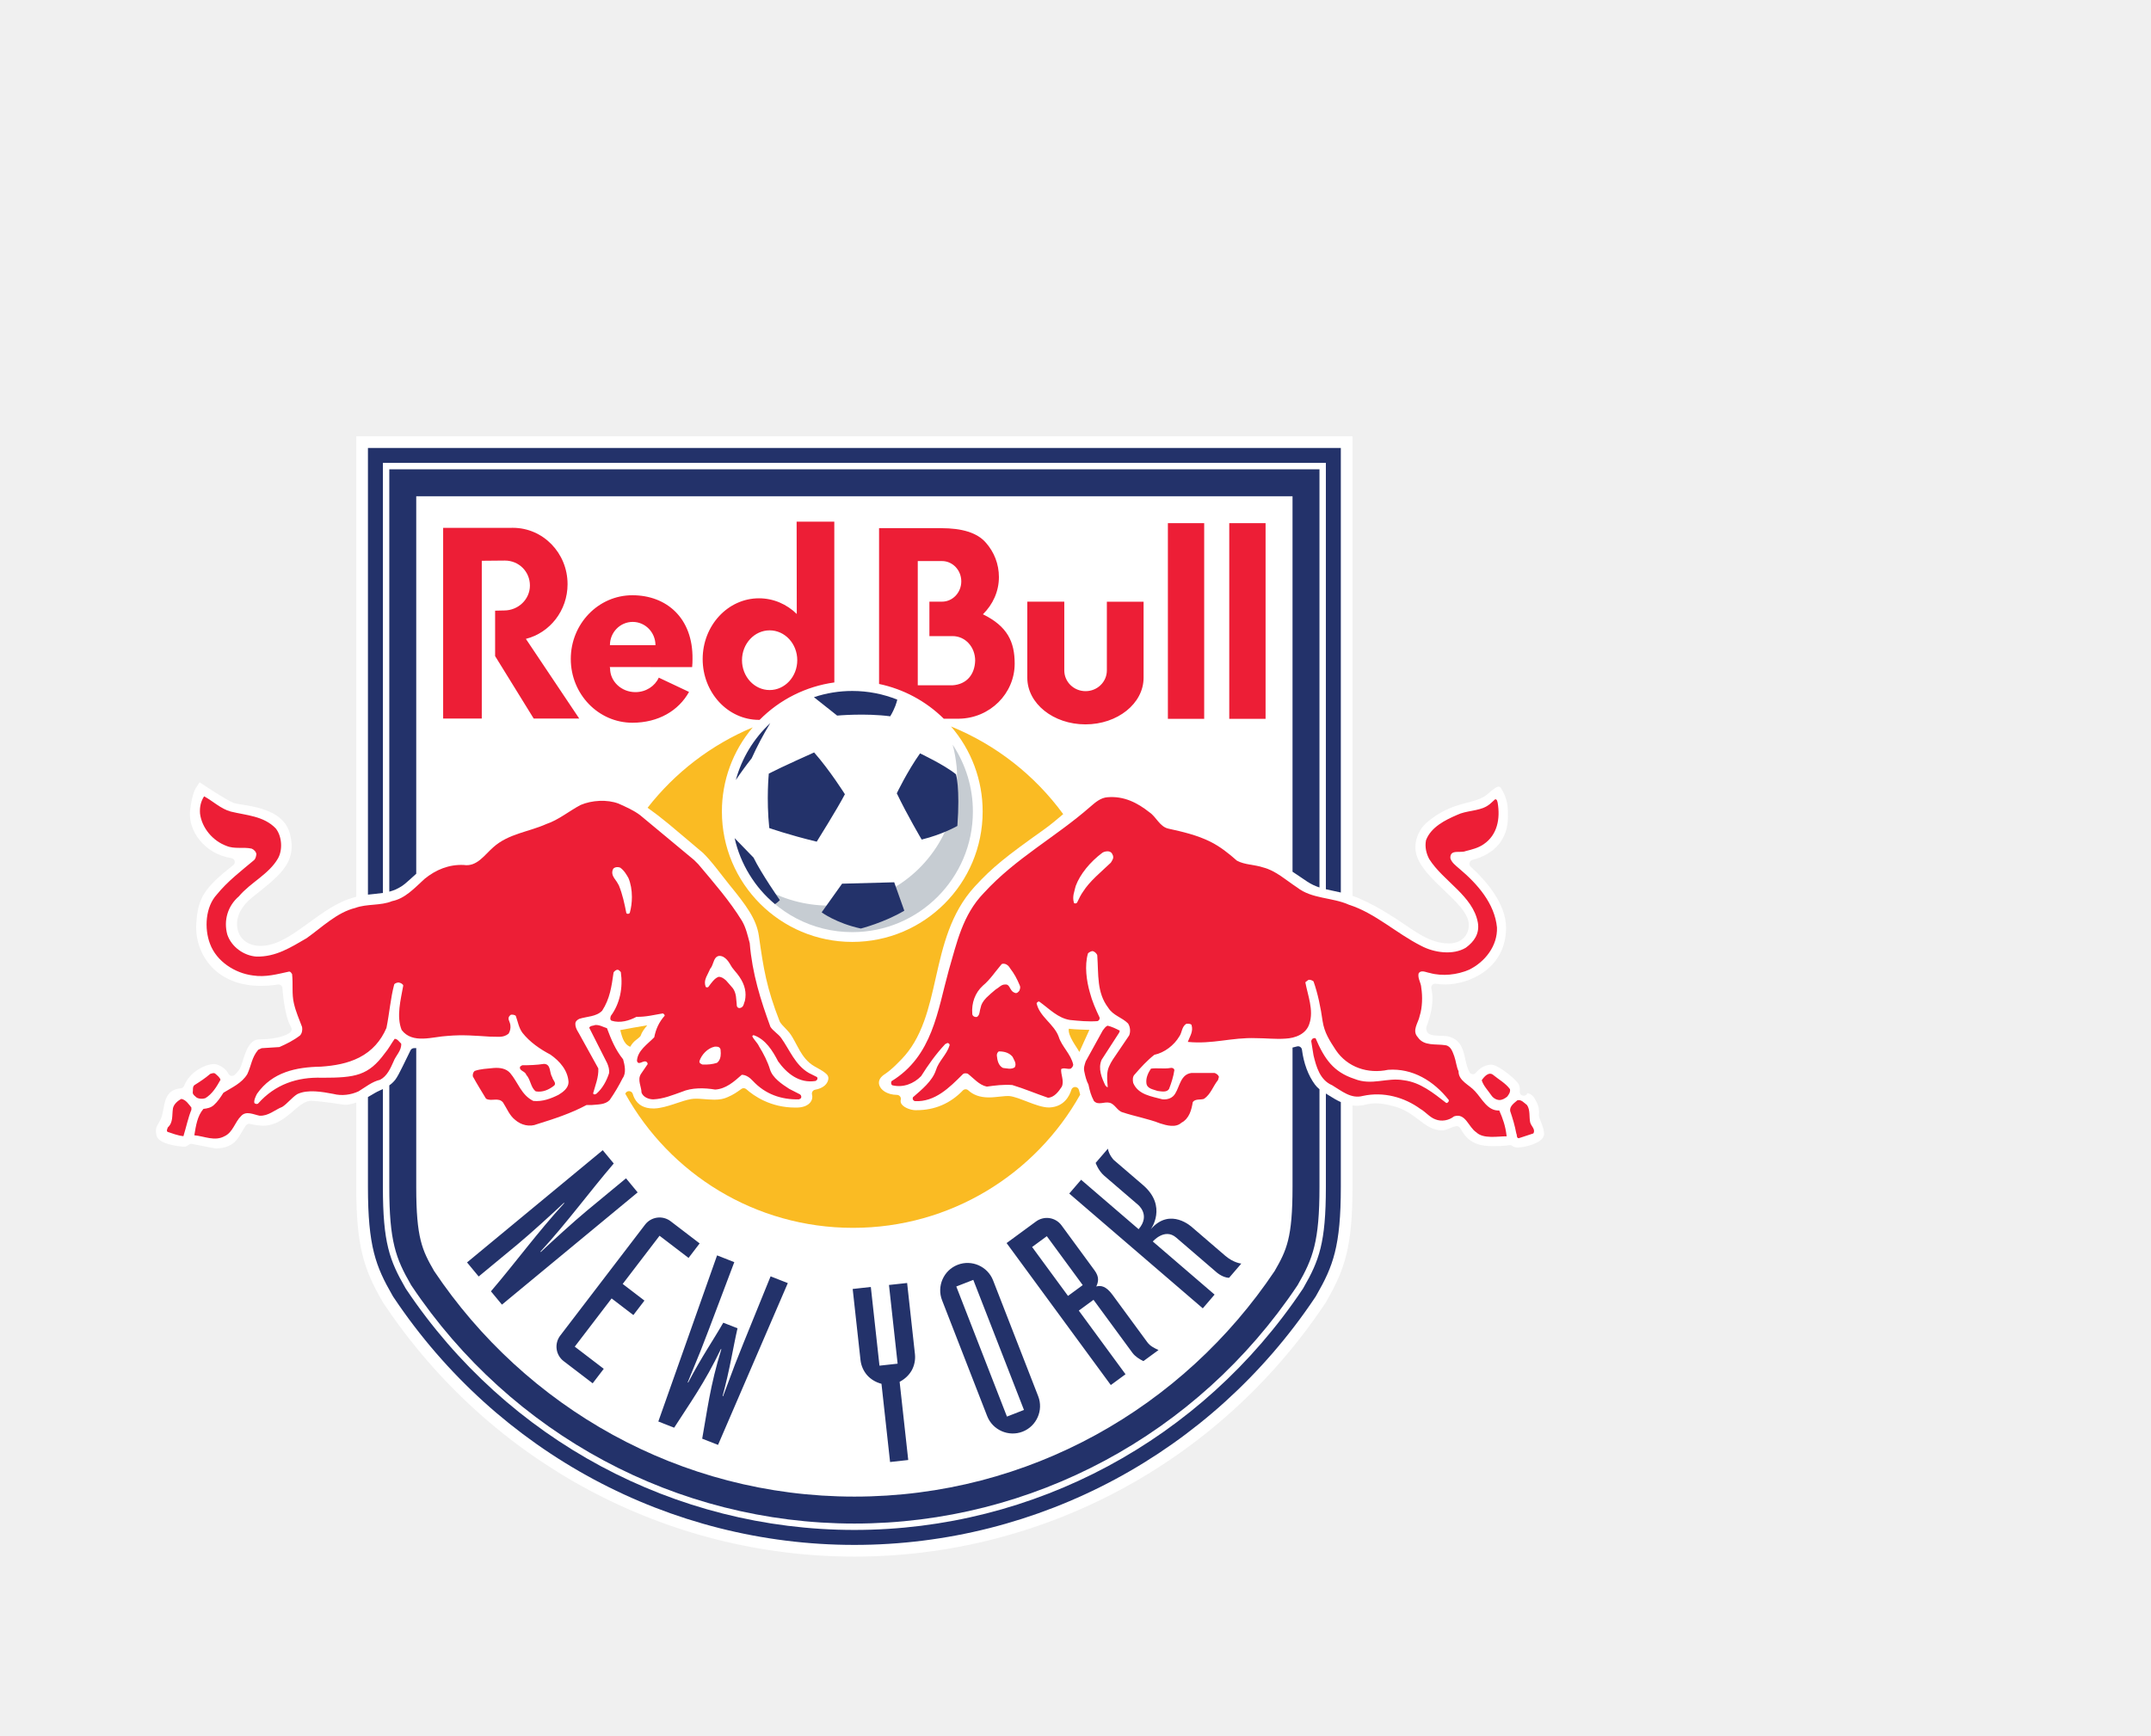
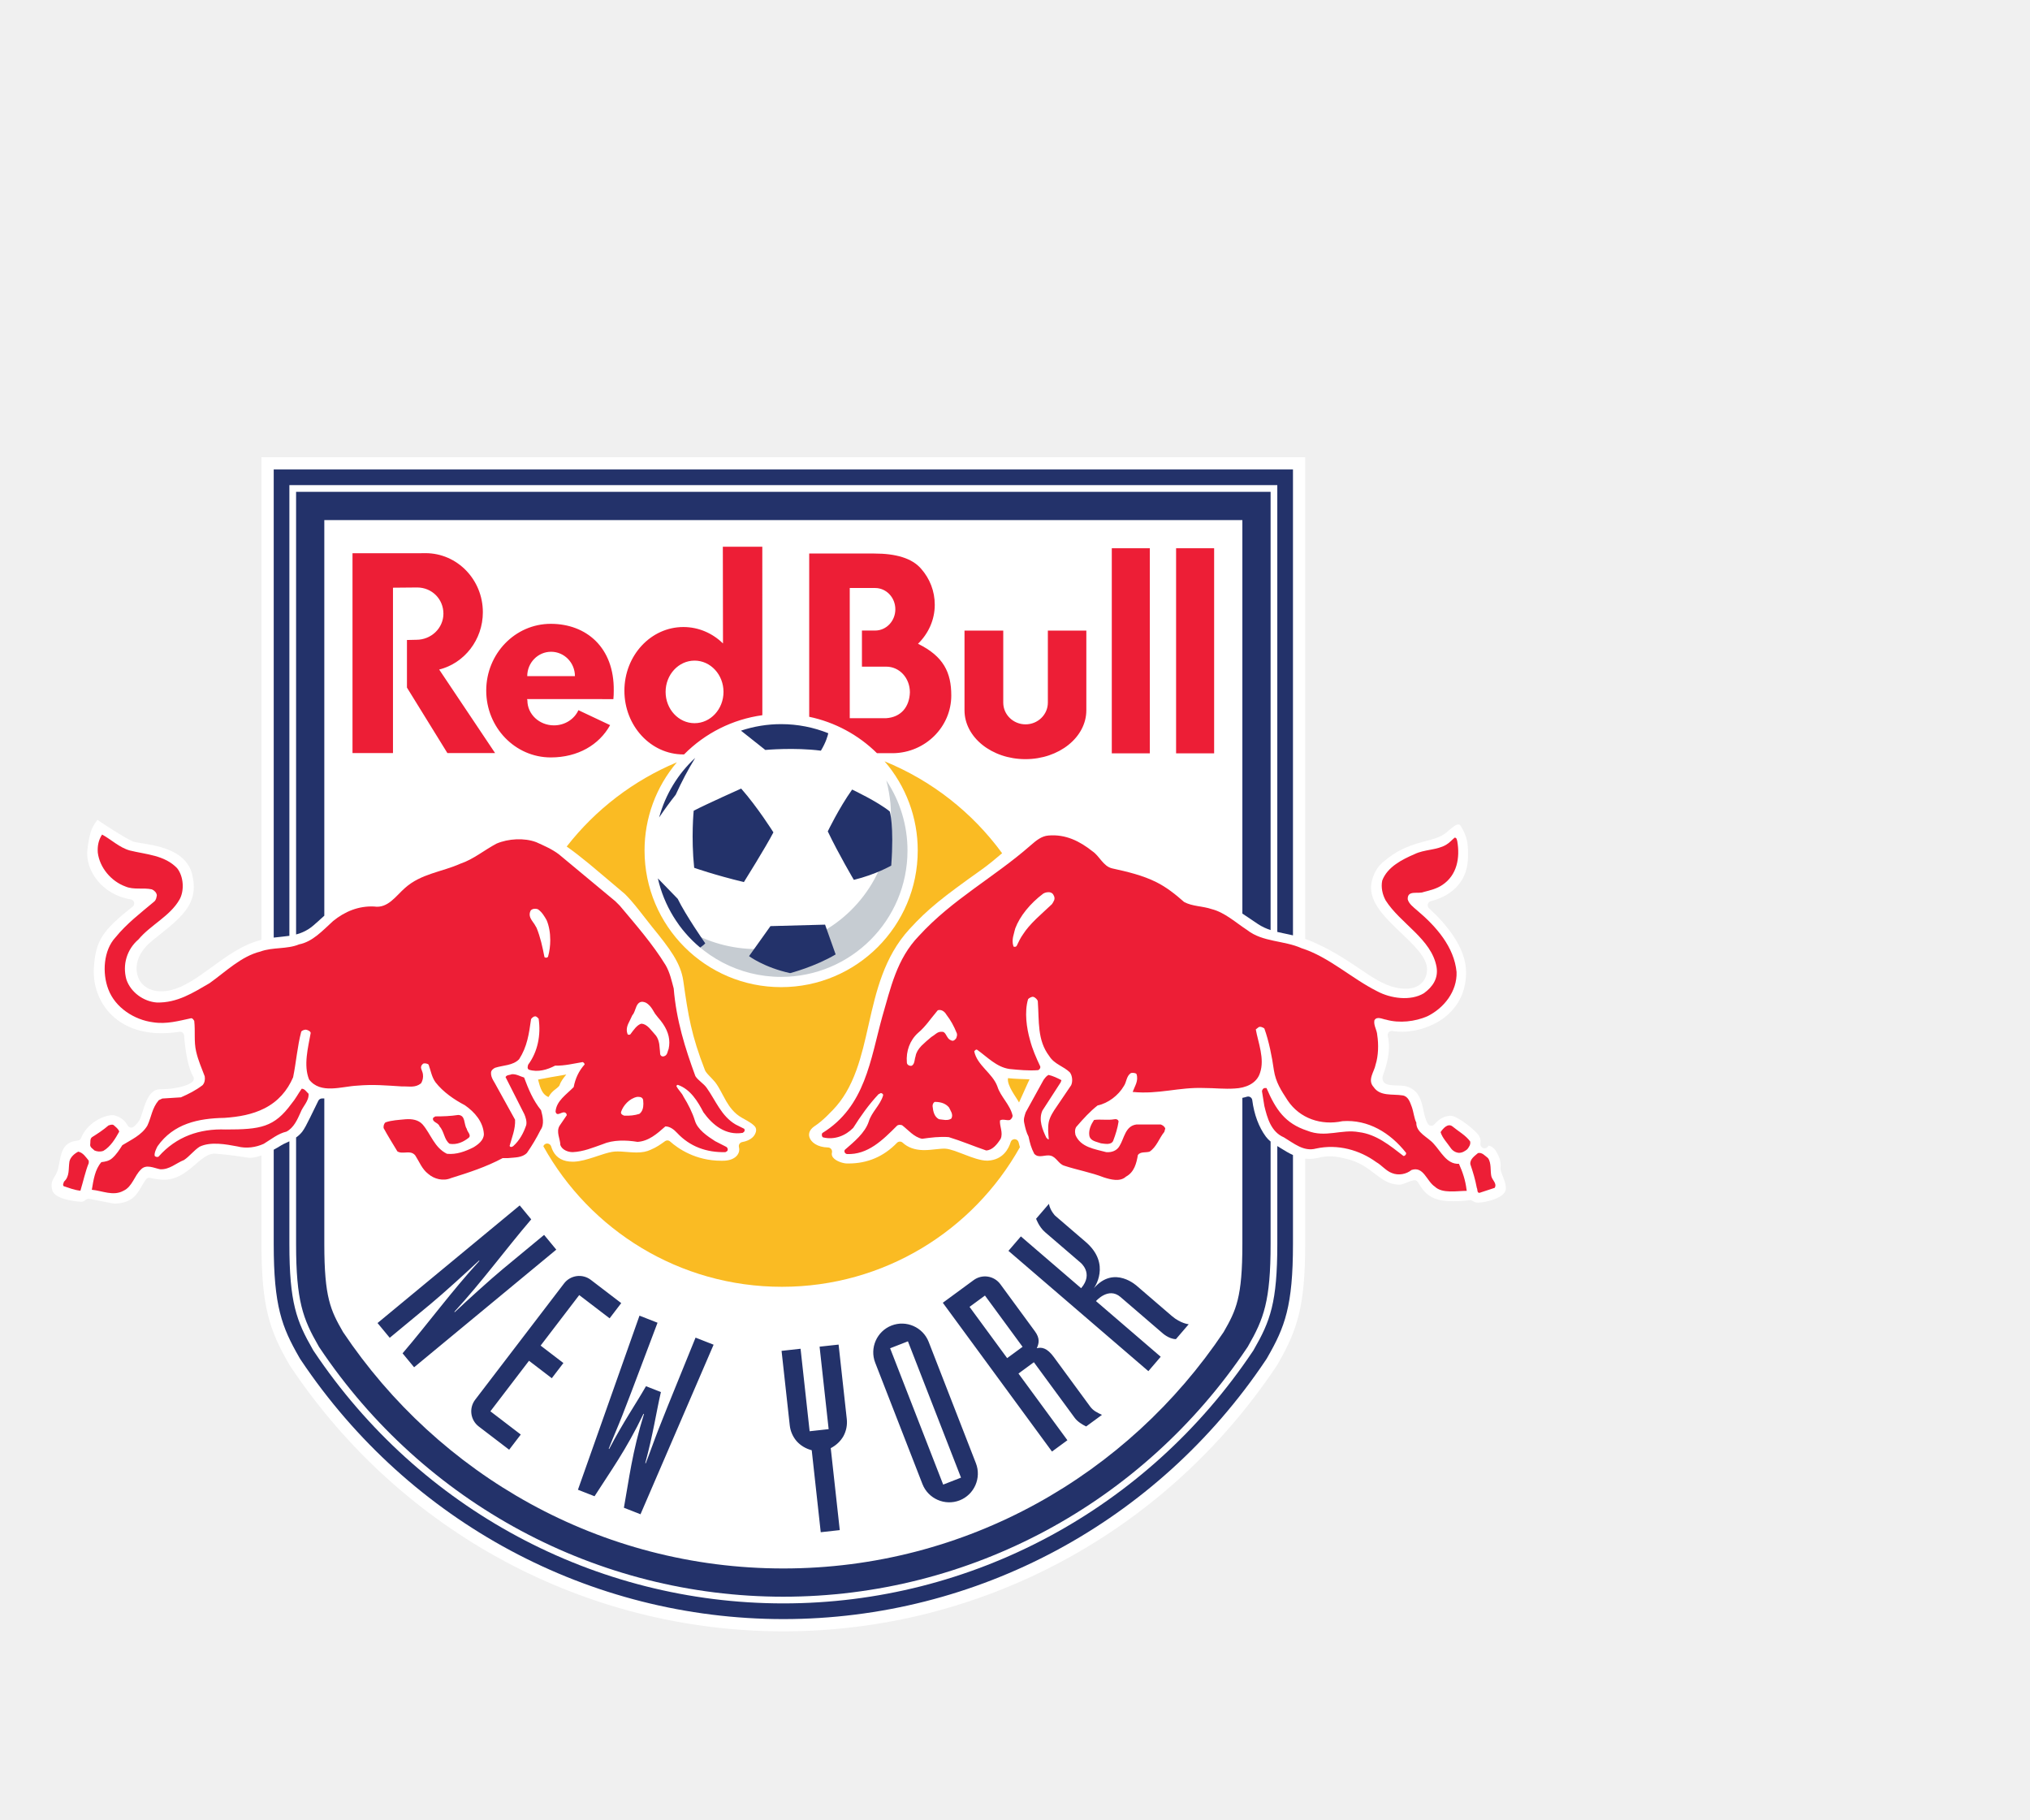
- <svg xmlns="http://www.w3.org/2000/svg" height="2018" viewBox="-10.041 -88.962 395.038 353.986" width="2500">
+ <svg xmlns="http://www.w3.org/2000/svg" viewBox="-10.041 -88.962 395.038 353.986">
  <path d="m282.877 141.316a11.584 11.584 0 0 0 -.39-1.204l-.123-.322c-.1-.263-.195-.517-.293-.8-.039-.127-.08-.251-.102-.356a.824.824 0 0 1 -.015-.232c.134-1.507-.244-2.29-.834-3.313-.457-.8-1.1-1.113-1.529-1.133a.767.767 0 0 1 -.737.51c-.046 0-.09-.004-.137-.01-.424-.065-.717-.485-.668-.91.012-.102.024-.21.03-.331.011-.401-.077-.76-.277-1.133-.505-.947-4.152-3.95-5.538-3.95-1.123 0-2.3.615-3.154 1.648a.79.79 0 0 1 -.694.288.797.797 0 0 1 -.627-.415 5.57 5.57 0 0 1 -.322-.722c-.249-.66-.395-1.33-.537-1.98l-.107-.498c-.389-1.689-.955-3.39-3.21-4.047a3.661 3.661 0 0 0 -.71-.118c-.244-.026-.51-.036-.782-.043l-.205-.005c-.454-.01-.922-.023-1.386-.088-.925-.135-1.543-.437-1.543-1.474 0-.09.015-.178.044-.263l.25-.712c.182-.52.446-1.322.653-2.278.389-1.772.418-3.396.09-4.827a.788.788 0 0 1 .196-.721.792.792 0 0 1 .7-.247c.928.14 1.682.152 1.892.152 4.809 0 12.444-3.139 12.444-11.57 0-4.841-3.925-9.446-7.213-12.457a.803.803 0 0 1 .337-1.366c4.68-1.22 7.257-4.334 7.257-8.765v-.296c.002-.692.005-1.476-.134-2.319-.193-1.177-.63-2.265-1.323-3.326a.496.496 0 0 0 -.452-.236c-.1 0-.169.02-.195.026-.186.05-.386.174-.522.264-.435.287-1.065.823-1.568 1.258-.57.489-1.257.851-2.22 1.174-.587.195-1.194.357-1.844.528-.34.087-.686.179-1.05.282-2.228.625-4.664 1.53-7.374 3.914-1.237 1.092-2.096 2.907-2.18 4.627-.075 1.445.462 2.936 1.648 4.564 1.023 1.417 2.383 2.75 3.806 4.105l.505.482c.517.494 1.03.985 1.518 1.472a24.938 24.938 0 0 1 1.755 1.9c1.128 1.387 1.656 2.527 1.656 3.587 0 2.262-1.62 3.784-4.075 3.784-2.712-.02-4.799-1.062-7.7-2.98-.443-.295-.896-.6-1.363-.915-.964-.65-1.96-1.322-3.068-2.014-2.011-1.254-3.867-2.252-5.846-3.135a20.917 20.917 0 0 0 -1.66-.658v-93.712h-203.109v93.9a16.57 16.57 0 0 0 -3.024 1.078c-1.365.642-2.741 1.464-4.47 2.664a92.839 92.839 0 0 0 -2.199 1.578c-.644.467-1.279.93-1.911 1.372-2.85 1.997-5.292 3.324-7.942 3.324-2.616 0-4.474-1.53-4.73-3.899-.221-2.09.846-4.2 3.008-5.949l1.193-.955c.884-.71 1.717-1.377 2.47-2.021 1.256-1.078 2.111-1.948 2.77-2.812 1.626-2.138 2.038-4.338 1.34-7.132-.63-2.513-2.561-4.223-5.908-5.227-1.195-.362-2.41-.58-3.547-.764l-.395-.063c-.35-.055-.668-.108-.94-.158-.367-.067-.622-.132-.772-.194-1.815-.808-5.761-3.448-6.552-3.98l-.322-.217-.22.32c-.721 1.035-1.29 1.855-1.721 5.452-.475 3.971 2.797 8.817 8.431 9.705a.8.8 0 0 1 .37 1.42c-5.96 4.687-7.23 6.698-7.544 11.965-.193 3.265.947 6.466 3.137 8.788 2.39 2.535 5.852 3.874 10.019 3.874 1.11 0 2.28-.095 3.482-.282a.785.785 0 0 1 .619.163.788.788 0 0 1 .302.565c.278 3.664.942 6.643 1.772 7.974a.803.803 0 0 1 -.134 1.012c-.258.235-.663.467-1.175.664-1.272.499-3.2.806-5.121.806-1.2 0-2.092.822-2.81 2.592-.233.574-.422 1.186-.61 1.78l-.053.166c-.095.302-.184.58-.274.825-.083.229-.17.439-.263.612-.24.427-.595.847-1.087 1.282a.8.8 0 0 1 -.53.2c-.045 0-.093 0-.135-.01a.81.81 0 0 1 -.565-.4c-.587-1.06-1.515-1.735-2.752-2.006l-.027-.002h-.125c-1.83 0-4.992 1.545-6.157 4.449a.798.798 0 0 1 -.652.494l-.145.019c-1.46.151-2.378.83-2.898 2.129-.217.551-.346 1.167-.449 1.703l-.078.396c-.082.449-.17.9-.284 1.342a4.248 4.248 0 0 1 -.408 1.01c-.093.172-.188.325-.275.474-.068.113-.135.22-.192.323-.325.595-.49 1.205-.23 2.245.118.476.494.886 1.117 1.223.46.252 1.057.466 1.772.64 1.27.31 2.528.407 2.77.407.175 0 .347-.049.517-.146.123-.066.238-.159.372-.26.145-.109.34-.18.53-.18.04 0 .083.005.123.01l.592.112c.488.093 1.095.215 1.698.337l.097.022c.578.115 1.148.227 1.61.315a14 14 0 0 0 .637.11c.187.027.332.042.42.042h.005c2.516-.123 3.58-1.099 4.284-2.039.198-.266.375-.544.55-.837l.284-.486.215-.361c.205-.354.41-.676.636-.984a.802.802 0 0 1 .647-.327c.067 0 .138.01.208.025.288.078.577.132.822.176.585.1 1.117.15 1.345.166.167.012.327.017.487.017 2.382 0 4.157-1.328 5.63-2.573l.48-.41c.23-.193.449-.388.669-.57.295-.243.682-.561 1.085-.826.715-.476 1.319-.696 1.907-.696l.144.005c.573.034 2.725.19 6.377.771.155.022.315.034.477.034.612 0 1.352-.158 2.207-.47v17.24c0 12.097 1.555 16.752 5.275 23.223l.21.361.232.349c21.57 32.201 57.399 51.428 95.84 51.428 38.439 0 74.264-19.224 95.84-51.425l.232-.347.21-.366c3.715-6.466 5.27-11.121 5.27-23.223v-16.615c.27.033.545.05.828.05.605 0 1.23-.08 1.857-.239a8.11 8.11 0 0 1 2.065-.258c.354 0 .703.024 1.038.058.895.098 1.691.297 2.336.459l.168.044c1.047.26 2.038.673 3.029 1.264.815.488 1.504 1.01 2.168 1.516l.178.134c1.318 1.001 2.685 2.036 4.594 2.036.07 0 .149-.002.23-.005a1.49 1.49 0 0 0 .336-.063c.105-.03.23-.068.368-.117.26-.093.57-.218.877-.342.3-.115.637-.25 1.023-.325a.801.801 0 0 1 .817.337c.098.144.198.305.305.476.19.312.386.632.638.954.734.948 2.074 2.217 5.204 2.295.285.008.559.01.822.01 1.628 0 2.632-.125 3.08-.2.047-.01.088-.01.135-.01.16 0 .32.046.456.144.332.229.686.341 1.077.341.842 0 2.092-.254 3.11-.63.6-.219 1.096-.475 1.464-.746.479-.357.757-.752.823-1.172.051-.317.017-.693-.1-1.16" fill="#fff" />
  <path d="m236.294 132.189c-1.372-1.86-2.29-4.32-2.646-7.108a.803.803 0 0 0 -1.035-.661 8.84 8.84 0 0 1 -.889.226v28.433c0 10.435-1.213 12.893-3.646 17.13-18.598 27.759-50.033 46-85.68 46-35.648 0-67.085-18.241-85.681-46-2.431-4.237-3.647-6.695-3.647-17.13v-28.325c-.07.002-.146.007-.215.007h-.224a.807.807 0 0 0 -.72.437c-.353.713-.702 1.425-1.03 2.104l-.595 1.217c-.548 1.111-1.11 2.21-1.526 2.732a5.756 5.756 0 0 1 -1.183 1.104v20.724c0 11.091 1.334 14.572 4.376 19.864l.095.166.105.156c20.319 30.332 54.055 48.44 90.246 48.44 36.19 0 69.927-18.108 90.245-48.44l.105-.156.093-.161c3.044-5.295 4.377-8.773 4.377-19.87v-19.933a5.262 5.262 0 0 1 -.925-.956m-184.366-41.949.295-.272c.276-.253.56-.51.847-.766v-76.975h178.654v76.561c.55.363 1.095.729 1.624 1.088.473.324.942.639 1.39.939.835.55 1.642.909 2.48 1.183v-85.264h-189.64v86.12a8.38 8.38 0 0 0 2.473-1.078c.534-.346 1.093-.823 1.878-1.536" fill="#23326a" />
  <path d="m46.272 93.117v-87.689h192.25v86.932c.342.082.69.159 1.053.234l.375.079c.523.108 1.067.227 1.621.357v-90.647h-198.346v91.08c.465-.058.922-.103 1.371-.147a34.477 34.477 0 0 0 1.676-.198m192.411 41.004c-.054-.033-.106-.068-.16-.1v19.057c0 11.414-1.387 15.017-4.55 20.518l-.115.203-.132.193c-20.56 30.692-54.702 49.014-91.327 49.014-36.626 0-70.77-18.322-91.33-49.014l-.131-.196-.115-.2c-3.165-5.507-4.551-9.109-4.551-20.518v-19.977c-.22.105-.436.204-.638.298l-.094.044a6.706 6.706 0 0 0 -.813.415c-.51.316-1.014.61-1.502.876v18.344c0 12.09 1.587 16.174 4.956 22.037l.168.293.187.28c21.129 31.54 56.217 50.37 93.863 50.37s72.732-18.83 93.86-50.37l.186-.28.169-.293c3.368-5.859 4.957-9.945 4.957-22.037v-17.311c-.855-.385-1.624-.861-2.309-1.29-.19-.124-.386-.238-.579-.356" fill="#23326a" />
  <path d="m186.115 120.809c-.24 1.443 1.616 3.713 2.148 4.736.259-.522 1.814-4.075 2.048-4.507-.759-.045-2.826-.06-4.196-.229m-89.418 3.677c.737-1.314 1.555-1.519 2.1-2.192.312-.899.75-1.419 1.363-2.189-1.483.225-4.303.76-5.495.98.272.85.532 2.817 2.032 3.4" fill="#fabb23" />
  <path d="m188.417 134.19a17.209 17.209 0 0 1 -.237-.89.797.797 0 0 0 -.752-.616h-.029a.791.791 0 0 0 -.761.564c-.391 1.272-1.475 3.432-4.375 3.608-.07.005-.139.008-.212.008-1.294 0-2.99-.647-4.113-1.076l-.515-.198a57.855 57.855 0 0 0 -1.672-.623c-.77-.259-1.328-.395-1.76-.432a3.653 3.653 0 0 0 -.34-.012c-.165 0-.341.01-.524.022-.33.025-.674.061-1.038.1-.71.078-1.493.166-2.277.166h-.178c-1.68-.034-2.995-.508-4.015-1.445a.795.795 0 0 0 -.542-.215.804.804 0 0 0 -.574.25c-2.568 2.66-5.73 4.012-9.412 4.012h-.332c-.764-.02-2.124-.439-2.693-1.171a1.067 1.067 0 0 1 -.21-.96.802.802 0 0 0 -.762-.984c-2.084-.034-3.321-1.03-3.621-1.996-.232-.757.085-1.492.898-2.075l.2-.139c.29-.203.632-.437 1.086-.813.679-.559 1.462-1.31 2.397-2.29 1.93-2.016 3.38-4.476 4.56-7.725 1.008-2.774 1.692-5.804 2.35-8.73l.1-.439c1.37-6.027 2.915-12.865 7.846-18.248 3.644-3.981 6.432-6.174 14.128-11.648 1.311-.932 2.636-2.045 3.934-3.149a53.239 53.239 0 0 0 -22.877-17.88 26.473 26.473 0 0 1 6.455 17.355c0 14.68-11.9 26.582-26.582 26.582-14.68 0-26.58-11.902-26.58-26.582a26.472 26.472 0 0 1 6.29-17.165 53.229 53.229 0 0 0 -21.44 16.39c1.377.974 2.704 1.997 4.323 3.327 1.094.9 2.287 1.913 3.69 3.104.986.837 2.079 1.765 3.316 2.807.73.713 1.657 1.77 2.784 3.2.373.47.738.94 1.09 1.394.513.66.99 1.283 1.42 1.805 3.449 4.224 5.576 7.036 6.07 10.51.95 6.76 1.573 10.606 4.225 17.39.05.127.153.292.303.48.142.188.322.385.515.582l.602.633c.207.217.408.44.575.647.427.56.793 1.201 1.092 1.76l.278.525c.24.451.487.913.752 1.37.613 1.046 1.507 2.36 3.012 3.21 1.585.887 1.902 1.073 2.445 1.581.253.239.375.517.372.85-.008.492-.295 1.063-.737 1.451-.484.433-1.15.726-1.97.872a.797.797 0 0 0 -.632.99c.14.536.035 1.08-.303 1.53-.505.678-1.44 1.073-2.626 1.112-.173.005-.343.005-.51.005-4.997 0-8.386-2.35-9.964-3.749a.798.798 0 0 0 -.53-.205.778.778 0 0 0 -.468.154l-.212.154c-.58.415-1.447 1.044-2.571 1.506-.773.368-1.63.532-2.738.532-.397 0-.785-.022-1.15-.046-.26-.015-.52-.037-.777-.057a49.137 49.137 0 0 0 -1.145-.083 14.433 14.433 0 0 0 -.606-.014c-.426 0-.789.027-1.106.085-.9.161-1.861.483-2.882.822l-.677.226c-1.188.382-2.562.802-3.802.854-.102.002-.2.005-.298.005-1.812 0-3.094-.686-3.811-2.038a5.157 5.157 0 0 1 -.372-.926.79.79 0 0 0 -.692-.563.398.398 0 0 0 -.079-.008.788.788 0 0 0 -.704.431c-.016.032-.033.06-.05.092 9.053 16.312 26.448 27.353 46.426 27.353 19.9 0 37.235-10.957 46.317-27.164l-.016-.051" fill="#fabb23" />
  <path d="m83.922 30.149c0-6.344-4.994-11.485-11.155-11.485-.188 0-1.05.002-1.235.013h-12.975v38.883h7.876v-32.175l4.696-.043c2.91 0 5.119 2.279 5.119 5.09 0 2.81-2.36 5.086-5.266 5.086l-1.83.042v9.261l7.869 12.739h9.283l-10.881-16.25c4.88-1.228 8.5-5.76 8.5-11.161" fill="#ed1e36" />
  <path d="m92.56 42.594c0-2.619 2.078-4.744 4.642-4.744 2.562 0 4.64 2.125 4.64 4.744zm4.574-10.18c-6.933 0-12.555 5.816-12.555 12.992s5.624 13.003 12.559 13.003c5.29 0 9.42-2.45 11.549-6.284l-6.168-2.91c-.785 1.736-2.62 2.955-4.76 2.955-2.856 0-5.169-2.17-5.169-4.844 0-.172-.07-.102-.05-.27l16.783.008a16.17 16.17 0 0 0 .072-1.632c.115-8.407-5.326-13.018-12.261-13.018m22.352 13.245c0-3.362 2.524-6.087 5.634-6.087 3.112 0 5.633 2.724 5.633 6.087 0 3.362-2.521 6.087-5.633 6.087-3.11 0-5.634-2.725-5.634-6.087m18.826 4.535-.008-32.782h-7.681l.03 18.821c-2.034-1.992-4.749-3.196-7.71-3.196-6.338 0-11.476 5.548-11.476 12.395 0 6.843 5.138 12.393 11.475 12.393.047 0 .092-.004.138-.005a26.504 26.504 0 0 1 15.232-7.626m80.514 7.423h7.404v-39.906h-7.404zm-24.954-9.871c0 2.334-1.942 4.226-4.34 4.226s-4.34-1.891-4.34-4.226v-14.018h-7.54v15.508c0 5.252 5.307 9.508 11.854 9.508 6.546 0 11.853-4.256 11.853-9.508v-15.507h-7.487zm-31.468 3.029h-7.084v-25.33h4.943c2.17 0 3.93 1.852 3.93 4.139 0 2.284-1.76 4.138-3.93 4.138h-2.57v7.023h4.71c2.632 0 4.621 2.235 4.621 5.004-.095 2.864-1.76 4.84-4.62 5.026m6.2-14.48c2.023-1.989 3.26-4.656 3.26-7.588 0-2.658-.968-5.096-2.662-7.014-1.765-2.049-4.892-2.957-9.117-2.957h-12.655v31.766a26.52 26.52 0 0 1 13.19 7.084h3.155c6.263-.107 11.303-5.119 11.303-11.23 0-4.449-1.483-7.619-6.475-10.06m37.711 21.321h7.4v-39.906h-7.4z" fill="#ed1e36" />
  <path d="m121.993 90.858c7.748 5.6 18.675 6.487 27.215 1.897a26.114 26.114 0 0 0 14.038-25.35c-.161-1.548-.408-3.053-.813-4.517a24.497 24.497 0 0 1 4.125 13.633c0 13.576-11.008 24.587-24.59 24.587-8.228 0-15.512-4.042-19.975-10.25" fill="#c6ccd2" />
  <path d="m134.72 82.662c-5.746-1.388-9.674-2.778-9.674-2.778-.619-5.936-.094-11.105-.094-11.105 2.486-1.295 9.238-4.312 9.238-4.312 3.21 3.642 6.275 8.522 6.275 8.522-1.486 2.874-5.745 9.673-5.745 9.673m-9.476-24.165a66.485 66.485 0 0 0 -3.79 7.167 70.337 70.337 0 0 0 -3.227 4.427 24.59 24.59 0 0 1 7.017-11.594m25.8 14.302s2.153-4.497 4.74-8.139c0 0 4.98 2.345 7.325 4.263 0 0 .86 2.678.286 10.53 0 0-2.97 1.724-7.276 2.778 0 0-2.922-4.93-5.076-9.432m-11.153 18.431 10.628-.287 2.057 5.793c-4.02 2.393-8.856 3.64-8.856 3.64-5.073-1.105-7.994-3.305-7.994-3.305zm2.08-39.299c3.243 0 6.34.63 9.172 1.77-.098.453-.441 1.751-1.437 3.396-5.124-.67-10.82-.143-10.82-.143l-4.735-3.754a24.58 24.58 0 0 1 7.818-1.269m-15.754 43.468a24.574 24.574 0 0 1 -8.233-13.459c1.314 1.362 3.859 3.976 3.859 3.976 1.532 3.163 5.362 8.666 5.362 8.666-.275.305-.708.626-.988.817m-62.786 73.058 2.373 2.87 8.018-6.634c2.442-2.022 7.17-6.322 9.369-8.402l.064.079c-5.456 5.946-9.976 12.165-14.952 17.98l2.245 2.714 27.667-22.886-2.372-2.871-8.022 6.639c-2.44 2.016-7.17 6.322-9.367 8.397l-.066-.078c5.457-5.946 9.974-12.163 14.952-17.98l-2.242-2.712zm47.422-3.877-5.912-4.52a3.716 3.716 0 0 0 -5.217.698l-17.289 22.613a3.713 3.713 0 0 0 .695 5.216l5.914 4.519 2.26-2.954-5.912-4.52 7.514-9.833 4.434 3.393 2.26-2.954-4.434-3.393 7.513-9.827 5.914 4.521zm-8.424 36.313 3.23 1.266c2.947-4.623 6.203-9.075 9.525-16.037l.095.037c-2.292 7.367-2.926 12.844-3.906 18.238l3.23 1.267 14.226-32.991-3.511-1.377c-2.397 5.975-4.905 11.958-7.255 17.953-.842 2.153-1.594 4.345-2.44 6.498l-.091-.035c1.557-5.765 2.116-9.812 3.041-13.825l-2.902-1.138c-2.049 3.574-4.389 6.923-7.163 12.21l-.092-.039c.842-2.15 1.781-4.267 2.626-6.422 2.348-5.992 4.574-12.087 6.876-18.1l-3.511-1.377zm47.248 8.264 3.703-.41-1.755-15.944c1.099-.579 1.921-1.377 2.475-2.348a5.674 5.674 0 0 0 .647-3.308l-1.594-14.496-3.7.404 1.764 16.047-3.7.408-1.765-16.05-3.698.411 1.595 14.497a5.679 5.679 0 0 0 1.351 3.087c.748.83 1.726 1.431 2.925 1.753l1.752 15.95zm27.298-10.618-3.47 1.353-10.327-26.524 3.466-1.352zm-7.504 1.25c1.115 2.856 4.37 4.286 7.23 3.173 2.856-1.113 4.289-4.367 3.173-7.225l-9.195-23.619c-1.116-2.86-4.369-4.291-7.227-3.173-2.859 1.109-4.292 4.364-3.176 7.225zm9.163-34.476 3-2.204 7.32 9.973-3 2.203zm16.045 28.149 3-2.202-9.523-12.976 2.998-2.202 7.948 10.826c.537.728 1.454 1.301 2.226 1.672l3.08-2.26c-.942-.435-1.713-.806-2.304-1.616l-7.084-9.647c-1.31-1.785-2.365-1.948-3.302-1.694.432-.942.654-1.914-.36-3.295l-6.724-9.164a3.715 3.715 0 0 0 -5.201-.796l-6 4.404zm-.598-48.196-2.493 2.899s.545 1.577 1.748 2.615l6.84 5.877s2.702 2.08.173 5.024l-11.726-10.079-2.417 2.812 27.227 23.406 2.404-2.802-12.596-10.828s2.415-2.822 4.763-.803c2.009 1.725 8.086 6.954 8.086 6.954s1.287 1.23 2.705 1.25l2.49-2.898s-1.567-.134-3.261-1.584l-6.733-5.79s-4.469-4.269-8.47.384c0 0 3.47-4.682-1.576-9.02-3.979-3.422-5.971-5.13-5.971-5.13s-.95-.962-1.193-2.288" fill="#23326a" />
  <g fill="#ed1e36">
    <path d="m75.499 130.197c.93 1.02.882 2.595 1.949 3.383 1.39.234 2.64-.322 3.708-1.157.604-.508-.279-1.157-.371-1.762-.602-.881-.187-2.641-1.67-2.687-1.482.23-2.965.28-4.449.28l-.417.276c-.277.881 1.02.881 1.25 1.667m-70.309 4.916c-.742.369-1.53 1.065-1.715 1.9-.236 1.483.093 2.875-1.068 3.94-.045.277-.325.6-.045.88 1.02.323 1.993.74 3.245.881.554-1.81.972-3.8 1.622-5.377v-.466c-.558-.693-1.114-1.575-2.04-1.758" />
    <path d="m120.075 115.118-.14.395c-.007.027-.122.402-.122.402-.136.365-.348.568-.665.644a.56.56 0 0 1 -.506-.078.58.58 0 0 1 -.224-.47l-.027-.415-.143-1.427c-.115-.665-.31-1.175-.617-1.605l-.625-.728c-.022-.028-.708-.803-.708-.803-.544-.544-1.034-.804-1.544-.821-.398.124-.758.387-1.142.809l-.496.605-.432.582c-.157.273-.512.12-.515.118l-.062-.032-.026-.065a2.121 2.121 0 0 1 -.154-.8c0-.445.135-.842.27-1.167l.377-.772.432-.913.058-.084c.13-.126.255-.348.398-.723l.114-.315.253-.648c.384-.824.954-1.045 1.792-.69.65.349 1.05.898 1.352 1.39l.205.343.265.435.548.697c1.495 1.677 2.22 3.26 2.22 4.897 0 .407-.045.822-.136 1.24m-5.679 12.628s-.02.015-.01.024c-.013-.007-.045.002-.045.002-.86.271-1.832.384-2.89.332l-.06-.012c.002.002-.191-.085-.191-.085l-.205-.127c-.103-.083-.258-.261-.169-.523.4-1.208 1.595-2.59 3.1-2.9.038-.004.13-.004.13-.004h.21l.337.046a.696.696 0 0 1 .513.577c.022.222.043.468.043.722 0 .713-.15 1.489-.763 1.948m-17.664-30.568-.115-.03-.013.046-.032.034c-.133.128-.367.226-.6.068l-.063-.042c-.008-.036-.014-.076-.014-.076-.36-1.847-.773-3.804-1.521-5.622 0 .002-.43-.734-.43-.734l-.167-.232-.367-.532c-.293-.468-.577-1.1-.186-1.851l.043-.057c.338-.337.933-.365 1.34-.212l.053.028c.79.544 1.3 1.446 1.672 2.104.467 1.09.707 2.457.707 3.869 0 1.078-.137 2.182-.422 3.21zm36.378 32.648c-2.78-1.623-3.889-4.68-5.606-7.094-.6-.881-1.667-1.438-2.225-2.318-1.992-5.425-3.707-10.846-4.217-17.057-.417-1.529-.74-3.103-1.577-4.541-2.502-4.08-5.744-7.79-8.898-11.543-.279-.277-.28-.303-.88-.881l-10.986-9.13c-1.345-1.02-2.874-1.67-4.404-2.364-2.317-.882-5.47-.695-7.738.28-2.365 1.249-4.498 3.059-7.002 3.892-3.611 1.622-7.69 1.946-10.798 4.729-1.807 1.577-3.336 4.031-6.026 3.614-3.012-.14-5.699.973-7.971 2.826-2.042 1.856-3.984 4.033-6.629 4.544-2.317.973-5.144.508-7.508 1.39-3.755.926-6.721 3.893-9.916 6.165-3.2 1.852-6.259 3.846-10.249 3.754-2.59-.185-5.095-1.993-5.93-4.495-.788-2.876.092-5.841 2.364-7.788 2.364-2.826 6.116-4.497 7.974-7.741.972-1.715.832-4.494-.466-6.116-2.456-2.55-5.979-2.645-9.175-3.432-2.04-.558-3.617-2.132-5.424-3.105-.695 1.064-.927 2.225-.832 3.523.37 2.921 2.592 5.56 5.374 6.58 1.622.698 3.477.188 5.144.558.465.184.93.647.971 1.157-.086.465-.134.928-.551 1.252-2.597 2.18-5.33 4.265-7.511 6.952-2.318 2.505-2.595 6.906-1.388 10.06 1.343 3.614 5.097 5.98 8.71 6.442 2.643.418 5.01-.278 7.418-.788.324 0 .465.326.601.51.233 2.132-.092 4.032.372 5.979.418 1.808 1.02 3.06 1.668 4.82.095.601 0 1.252-.418 1.716-1.341 1.023-2.734 1.718-4.216 2.367l-3.614.23-.697.327c-1.345 1.577-1.39 3.198-2.223 4.958-1.115 1.857-3.152 2.733-4.87 3.8-.553.881-1.159 1.809-1.943 2.504-.606.557-1.345.696-2.133.789-1.252 1.438-1.529 3.429-1.857 5.377 2.04.186 4.175 1.297 6.167.186 1.715-.791 2.087-2.876 3.384-4.125 1.02-1.114 2.55-.279 3.754-.05 1.805.094 3.105-1.203 4.637-1.806 1.062-.693 1.944-1.899 3.055-2.597 2.134-1.015 5.099-.463 7.325-.044 1.76.462 3.615.186 5.144-.512 1.438-.879 2.782-1.992 4.403-2.363 1.436-.74 2.134-2.363 2.736-3.705.46-1.255 1.667-2.226 1.574-3.662-.372-.327-.787-1.025-1.343-.979-.696.979-1.205 1.995-1.993 2.925-3.352 4.572-5.987 5.004-12.792 5.004-5.054-.186-9.597 1.347-13.07 5.284-.233.14-.558.044-.743-.136-.137-.56.328-1.482.557-1.9 3.108-4.401 7.926-5.421 13.023-5.511 2.78-.19 5.423-.652 7.789-1.855 2.64-1.343 4.446-3.437 5.561-6.036.6-2.92.835-6.071 1.577-8.853.09-.277.785-.485 1.015-.392.278.047.83.299.83.625-.507 2.872-1.43 6.254-.318 9.035 2.225 2.926 6.352 1.349 9.366 1.207 3.15-.279 5.684-.031 8.696.152 1.483-.044 2.58.317 3.737-.608a2.66 2.66 0 0 0 .362-1.757c-.095-.835-.79-1.338 0-2.035.23-.186.923-.062 1.108.169.417 1.16.602 2.41 1.345 3.43 1.483 1.904 3.66 3.388 5.698 4.452 1.945 1.348 3.57 3.247 3.71 5.61 0 1.206-1.113 2.038-2.04 2.597-1.575.786-3.292 1.435-5.144 1.25-2.46-1.204-3.107-3.801-4.73-5.702-.831-.926-2.084-1.111-3.336-1.018-1.345.136-2.687.183-3.892.603-.325.278-.417.693-.372 1.113.835 1.528 1.762 3.012 2.686 4.54 1.07.649 2.552-.371 3.477.786.787 1.208 1.298 2.646 2.505 3.573 1.16 1.016 2.921 1.48 4.45.833 3.43-1.067 6.86-2.177 10.058-3.894h1.064c1.297-.138 2.737-.046 3.662-1.02a36.29 36.29 0 0 0 2.642-4.45c.787-1.066.417-2.69.095-3.847-1.577-1.945-2.46-4.127-3.294-6.354-.785-.231-1.483-.694-2.362-.649-.415.184-1.02.092-1.253.557l3.662 7.235c.23.557.51 1.342.37 2.084-.51 1.533-1.297 3.013-2.547 4.125-.232.142-.51.281-.695-.044.415-1.576 1.158-3.29 1.065-5.099l-3.567-6.446c-.42-.882-1.16-1.67-1.115-2.69 0-.465.415-.787.79-.972 1.575-.512 3.474-.417 4.679-1.667 1.578-2.46 1.905-4.87 2.322-7.789.093-.185.468-.542.745-.542.278-.092.595.313.732.45.468 3.197-.184 6.441-2.037 8.945-.092.325-.232.743.138.974 1.762.556 3.616 0 5.1-.788 1.9.046 3.66-.417 5.378-.695.184.09.37.278.37.462-1.157 1.297-1.808 2.735-2.132 4.407-1.393 1.438-3.385 2.688-3.525 4.777.233 1.016 1.115.044 1.717.137a.552.552 0 0 1 .463.556l-1.39 2.039c-.742 1.208.137 2.597.137 3.756.326.925 1.438 1.391 2.41 1.391 2.088-.092 3.942-.881 5.797-1.532 2.04-.882 4.586-.835 6.814-.464 2.177-.137 3.8-1.575 5.421-3.012.883 0 1.67.603 2.271 1.254 2.5 2.685 5.748 3.845 9.41 3.754l.324-.185c.233-.234.138-.65-.142-.835l-2.175-1.113c-1.53-.976-3.432-2.272-3.94-3.989-.464-1.527-1.3-3.197-2.227-4.681-.322-.742-1.064-1.343-1.389-2.086.09-.095.184-.235.325-.187 2.41.838 3.847 3.2 4.956 5.334 1.765 2.455 4.312 4.54 7.65 3.988l.278-.234c.14-.185.093-.417 0-.556z" />
    <path d="m10.053 134.972c1.438-.835 2.365-2.41 3.108-3.755-.138-.507-.651-.878-1.068-1.252-.275-.229-.692-.046-1.02.047-1.02.881-2.082 1.577-3.197 2.275-.463.322-.277 1.018-.37 1.527 0 .465.555.787.835 1.065.51.235 1.157.279 1.712.093m196.749-6.163c-1.252.231-2.69-.047-3.942.136-.554.835-1.064 1.856-.927 2.97.139 1.158 1.437 1.25 2.272 1.576.789.09 1.945.367 2.368-.462.461-1.209.879-2.505 1.064-3.803-.093-.371-.466-.51-.835-.417" />
    <path d="m195.09 86.209-.197.392-.217.347a469.575 469.575 0 0 0 -1.463 1.358l-1.564 1.462c-1.174 1.14-2 2.104-2.592 3.034-.499.683-.874 1.478-1.238 2.246-.113.229-.39.234-.542.184l-.088-.028-.026-.084a2.893 2.893 0 0 1 -.147-.945c0-.258.027-.535.083-.833l.288-1.157.146-.523c.889-2.364 2.876-4.833 5.448-6.763.332-.21.945-.36 1.416-.213a.933.933 0 0 1 .603.552c.115.191.169.378.169.571 0 .13-.025.262-.076.4l.11.039zm-18.907 26.355-.127.447c-.107.148-.244.326-.415.433-.146.086-.371.157-.615.002a1.335 1.335 0 0 1 -.603-.472c-.003 0-.198-.3-.198-.3l-.17-.296c-.208-.356-.406-.627-.89-.59-.431-.021-.746.153-1.022.346l-.303.225-.17.129c-.002 0-.488.328-.488.328-.022.015-.665.566-.665.566l-.288.243-.932.866c-.676.704-1.042 1.344-1.16 2.015l-.126.487-.037.21-.059.294c-.065.326-.18.685-.51.89a.835.835 0 0 1 -.705-.132.61.61 0 0 1 -.266-.485c-.188-2.237.598-4.326 2.153-5.743.788-.648 1.454-1.428 2.001-2.108l.608-.773 1.218-1.504.137-.073c.883-.17 1.435.618 1.63.965.767.988 1.39 2.103 1.965 3.52.035.1.052.205.052.314 0 .065-.005.13-.015.196m-1.064 16.046-.03.059c-.302.215-.676.303-1.198.278l-.886-.102-.296-.044-.063-.02c-.888-.495-1.106-1.504-1.206-2.519 0-.344.113-.61.35-.793l.045-.041h.066c1.219 0 2.139.366 2.734 1.085l.03.051.183.36.275.573.11-.042-.11.042c.081.215.123.41.123.593s-.042.354-.127.52m98.75 8.865c-2.365.137-3.524-2.411-4.91-3.895-1.162-1.343-3.432-2.129-3.386-4.126-.417-.786-.513-2.035-.881-3.058-.325-.832-.65-2.04-1.763-2.224-1.992-.322-4.403.23-5.655-1.623-1.294-1.392.141-3.014.373-4.36.554-1.714.603-3.986.325-5.748-.047-1.02-.742-1.852-.557-2.873.464-.881 1.577-.232 2.268-.139 2.597.742 5.658.372 8.019-.648 3.246-1.577 5.843-4.868 5.704-8.623-.466-4.867-3.942-8.85-7.694-12.003-.695-.604-1.577-1.252-1.809-2.132-.093-1.902 2.038-.974 3.108-1.437 1.296-.326 2.594-.65 3.661-1.39 2.826-1.903 3.43-5.239 2.873-8.483-.092-.278-.092-.697-.51-.697-.51.42-1.02 1.021-1.667 1.391-1.81 1.068-4.223.882-6.12 1.81-2.365 1.02-5.284 2.454-6.305 5.142-.278 1.347.05 2.736.652 3.85 2.87 4.541 8.943 7.508 9.918 12.976.368 2.226-.743 3.848-2.458 5.1-2.598 1.574-6.489 1.019-9.083-.372-5.007-2.502-9.364-6.674-14.741-8.389-3.383-1.528-7.555-1.16-10.567-3.525-2.27-1.482-4.357-3.429-6.905-4.076-1.763-.603-3.755-.51-5.375-1.39-1.673-1.484-3.432-2.874-5.38-3.847-2.685-1.345-5.654-2.039-8.62-2.69-1.762-.417-2.409-2.362-3.846-3.337-2.458-1.946-5.192-3.337-8.529-3.058-1.388.093-2.458 1.019-3.525 1.947-7.088 6.21-15.202 10.475-21.687 17.566-4.36 4.497-5.52 10.198-7.14 15.712-2.317 8.343-3.29 17.524-11.68 22.67-.14.231-.14.651.137.834 2.226.557 4.403-.327 5.887-1.853 1.438-2.274 2.966-4.452 4.914-6.537l.466-.232c.23.05.505.186.415.511-.556 1.852-2.226 3.2-2.78 5.05-.742 2.226-2.875 3.94-4.685 5.517l-.046.278c0 .232.232.464.466.51 4.08.183 6.998-2.736 9.732-5.47.281-.278.65-.23 1.02-.139 1.206.927 2.317 2.321 3.896 2.643 1.668-.234 3.425-.461 5.19-.322 2.455.742 4.821 1.757 7.277 2.592 1.25-.044 2.177-1.252 2.826-2.27.51-1.203-.232-2.411-.139-3.569.605-.37 1.298.091 1.948-.095.273-.183.51-.51.51-.832-.464-2.131-2.365-3.71-2.968-5.702-.928-2.553-3.94-4.08-4.496-6.817.138-.186.37-.463.605-.278 1.992 1.437 3.754 3.337 6.21 3.707 1.852.188 3.754.372 5.607.232.278-.091.51-.418.417-.74-.786-1.669-1.528-3.336-1.994-5.146-.647-2.269-1.113-5.422-.37-7.926.138-.185.74-.54 1.019-.448.371.093.828.541.876.865.279 3.942-.131 7.556 2.231 10.661 1.018 1.622 2.78 1.947 4.033 3.199.46.651.556 1.714.232 2.457l-2.827 4.174c-.652.927-1.298 1.948-1.533 2.968-.23 1.16-.093 2.27 0 3.383-.183.09-.273-.185-.461-.278-.742-1.53-1.575-3.479-.789-5.285l3.569-5.519.14-.417c-.79-.418-1.67-.832-2.503-1.02-.417.188-.696.602-.974.975l-3.476 6.306c-.234.74-.463 1.298-.28 2.087.188.927.417 1.855.837 2.638.276 1.302.507 2.183 1.11 3.34.882.973 2.087.093 3.2.371s1.53 1.62 2.64 1.948c2.504.83 5.194 1.295 7.693 2.27 1.3.415 3.154.927 4.313-.142 1.621-.876 2.04-2.592 2.32-4.218.507-.693 1.525-.415 2.27-.644 1.39-.928 1.852-2.597 2.872-3.847l.186-.652c-.14-.417-.51-.649-.881-.788h-4.726c-2.182.278-2.368 2.69-3.29 4.173-.513.928-1.531 1.297-2.598 1.206-2.226-.605-4.96-.927-5.98-3.339-.14-.6-.14-1.342.325-1.762 1.156-1.343 2.55-2.87 3.986-3.984 2.04-.419 4.035-1.948 5.096-3.759.56-.789.467-1.947 1.394-2.55.279-.047.896-.064 1.084.213.417 1.343-.337 2.308-.754 3.467 5.053.51 8.97-.949 13.881-.764 2.088 0 3.957.24 5.995.098 2.043-.093 4.265-.929 4.914-3.06.928-2.735-.361-5.84-.83-8.437l.561-.439c.328-.186.872.07 1.104.255.881 2.456 1.481 5.424 1.855 8.11.369 2.365 1.39 3.903 2.687 5.9 2.363 3.52 6.535 4.908 10.662 4.027 5.004-.369 9.312 2.27 12.376 6.161v.232c-.095.183-.28.418-.512.374-2.642-2.044-5.285-4.221-8.668-4.636-3.42-.625-6.49 1.157-10.057-.28-4.301-1.416-6.105-4.065-7.926-8.3h-.373c-.276.047-.46.327-.508.605l.464 2.876c.557 2.316 1.3 5.053 3.803 6.117 1.945 1.16 3.842 2.827 6.256 2.177 4.218-.927 8.48.279 11.724 2.644 1.069.603 1.9 1.716 3.06 2.131 1.25.507 2.78.23 3.801-.605 2.366-.784 2.92 2.182 4.543 3.246 1.438 1.391 4.306.815 6.207.815l-.044-.21c-.23-1.904-.742-3.386-1.481-5.053m6.302 2.413c-.232-1.069.047-2.551-.65-3.525-.602-.464-1.158-1.157-1.944-.974-.652.56-1.624 1.203-1.485 2.18.554 1.667.928 2.87 1.253 4.587.185.324 0 .973.51.973l2.966-.974c.51-.832-.464-1.481-.65-2.267" />
    <path d="m272.664 130.246c-.928-.791-1.899.369-2.365 1.066.327 1.111 1.25 2.039 1.947 3.06.372.556.972.924 1.624.971.647 0 1.16-.323 1.62-.694.325-.42.696-.93.56-1.528-.884-1.206-2.273-1.953-3.386-2.875" />
  </g>
</svg>
